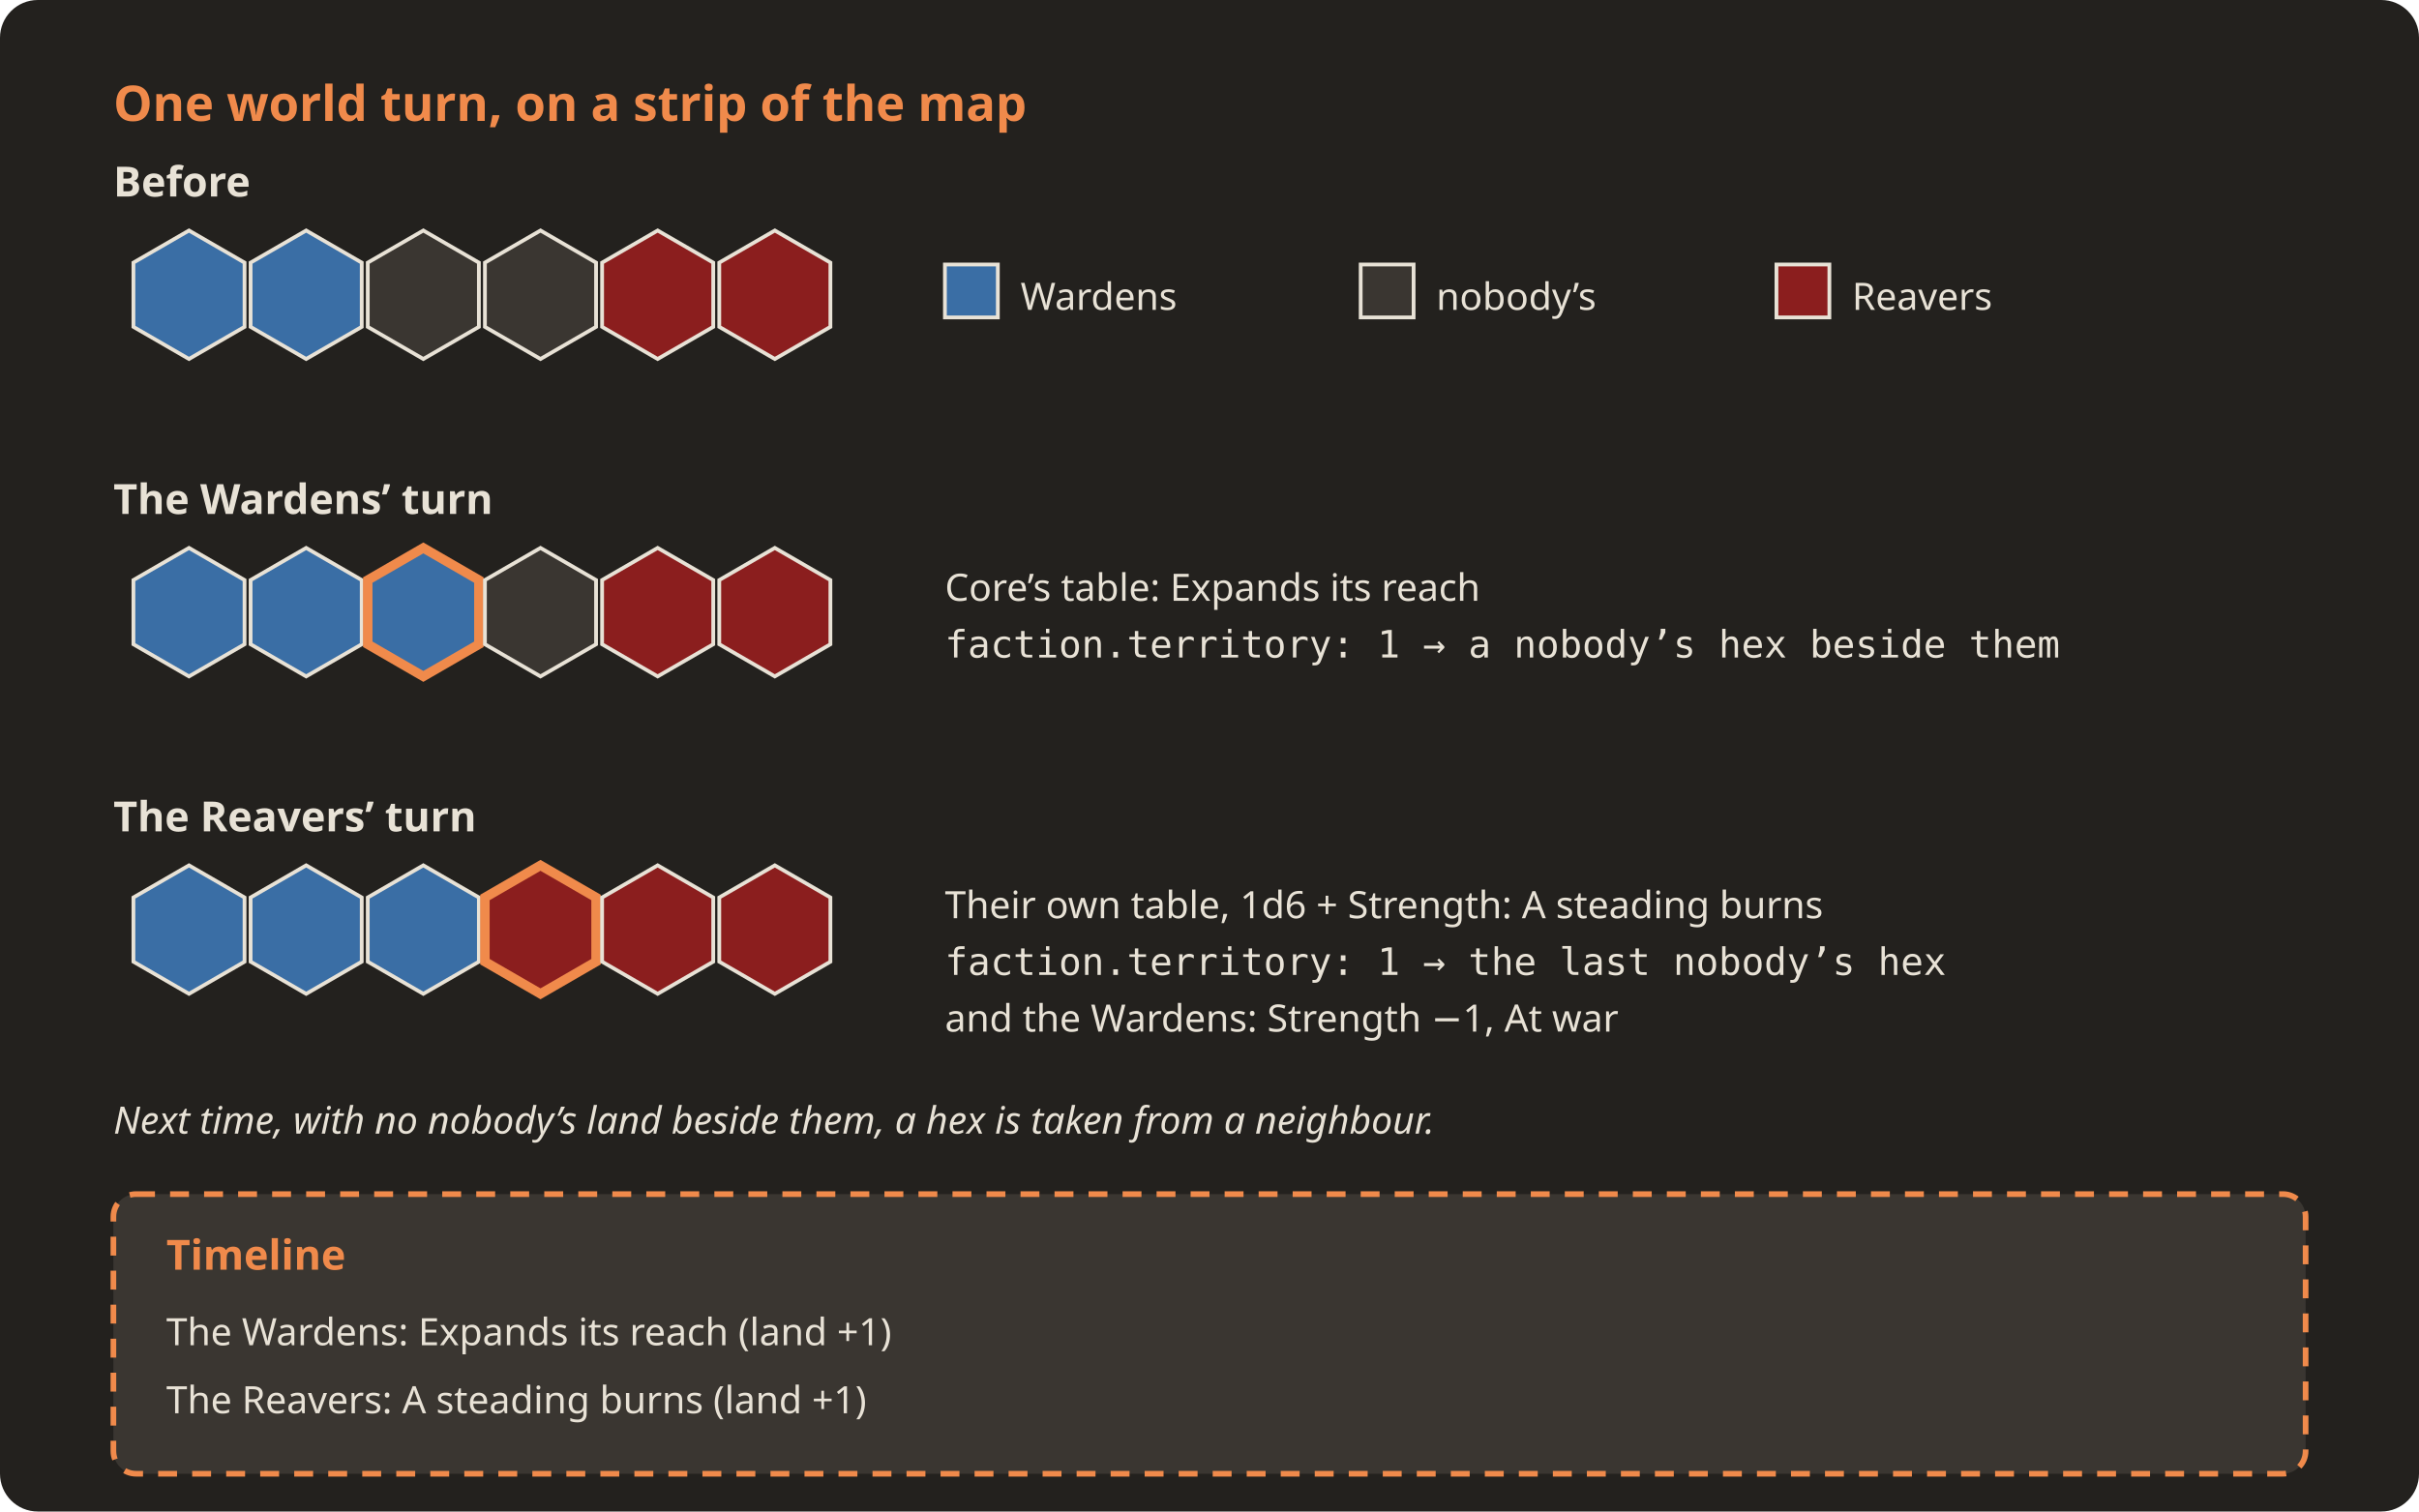
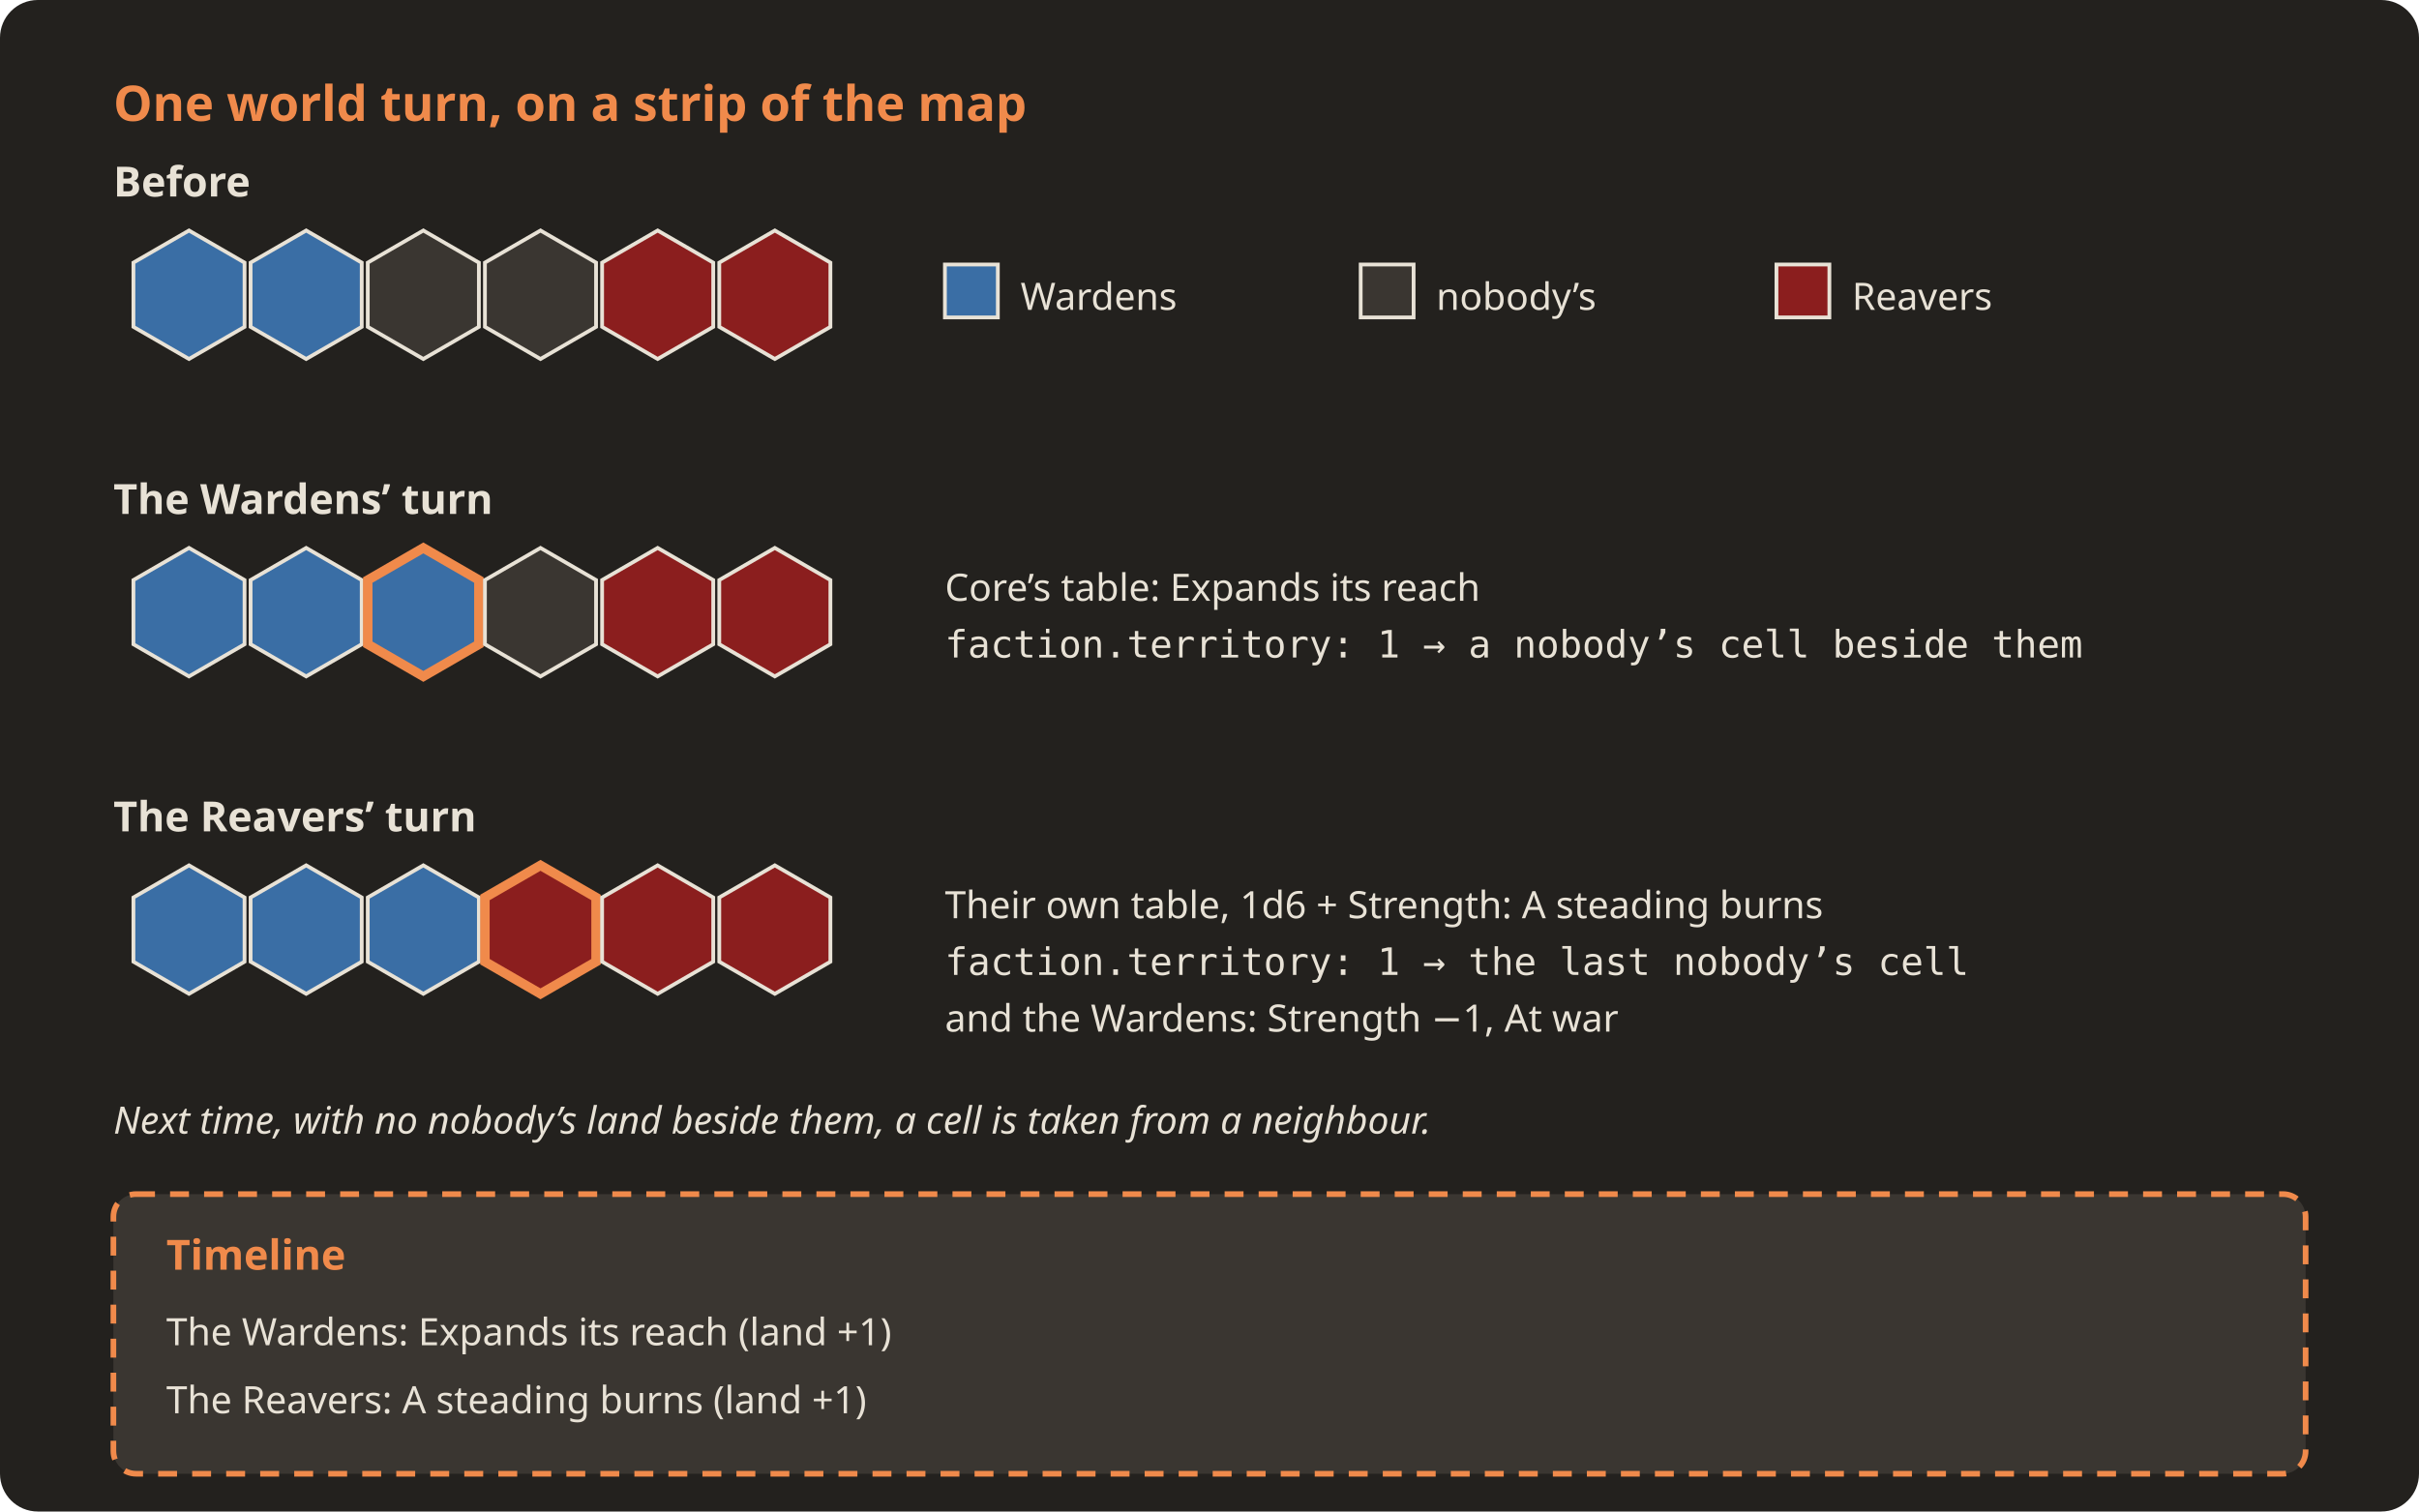
<svg xmlns="http://www.w3.org/2000/svg" viewBox="0 0 640 400" width="640" height="400" font-family="system-ui, sans-serif">
  <rect width="640" height="400" rx="10" fill="#23211e" />
  <text x="30" y="32" font-size="13" font-weight="bold" fill="#f08a4b">One world turn, on a strip of the map</text>
  <text x="30" y="52" font-size="11" font-weight="bold" fill="#e8e2d6">Before</text>
  <polygon points="64.7,69.5 64.7,86.5 50.0,95.0 35.3,86.5 35.3,69.5 50.0,61.0" fill="#3a6ea5" stroke="#e8e2d6" stroke-width="1" />
  <polygon points="95.7,69.5 95.7,86.5 81.0,95.0 66.3,86.5 66.3,69.5 81.0,61.0" fill="#3a6ea5" stroke="#e8e2d6" stroke-width="1" />
  <polygon points="126.7,69.5 126.7,86.5 112.0,95.0 97.3,86.5 97.3,69.5 112.0,61.0" fill="#3a3631" stroke="#e8e2d6" stroke-width="1" />
  <polygon points="157.7,69.5 157.7,86.5 143.0,95.0 128.3,86.5 128.3,69.5 143.0,61.0" fill="#3a3631" stroke="#e8e2d6" stroke-width="1" />
  <polygon points="188.7,69.5 188.7,86.5 174.0,95.0 159.3,86.5 159.3,69.5 174.0,61.0" fill="#8b1e1e" stroke="#e8e2d6" stroke-width="1" />
  <polygon points="219.7,69.5 219.7,86.5 205.0,95.0 190.3,86.5 190.3,69.5 205.0,61.0" fill="#8b1e1e" stroke="#e8e2d6" stroke-width="1" />
  <rect x="250" y="70" width="14" height="14" fill="#3a6ea5" stroke="#e8e2d6" stroke-width="1" />
  <text x="270" y="82" font-size="10" fill="#e8e2d6">Wardens</text>
  <rect x="360" y="70" width="14" height="14" fill="#3a3631" stroke="#e8e2d6" stroke-width="1" />
  <text x="380" y="82" font-size="10" fill="#e8e2d6">nobody’s</text>
  <rect x="470" y="70" width="14" height="14" fill="#8b1e1e" stroke="#e8e2d6" stroke-width="1" />
  <text x="490" y="82" font-size="10" fill="#e8e2d6">Reavers</text>
  <text x="30" y="136" font-size="11" font-weight="bold" fill="#e8e2d6">The Wardens’ turn</text>
  <polygon points="64.7,153.5 64.7,170.5 50.0,179.0 35.3,170.5 35.3,153.5 50.0,145.0" fill="#3a6ea5" stroke="#e8e2d6" stroke-width="1" />
  <polygon points="95.7,153.5 95.7,170.5 81.0,179.0 66.3,170.5 66.3,153.5 81.0,145.0" fill="#3a6ea5" stroke="#e8e2d6" stroke-width="1" />
  <polygon points="126.7,153.5 126.7,170.5 112.0,179.0 97.3,170.5 97.3,153.5 112.0,145.0" fill="#3a6ea5" stroke="#f08a4b" stroke-width="2.5" />
  <polygon points="157.7,153.5 157.7,170.5 143.0,179.0 128.3,170.5 128.3,153.5 143.0,145.0" fill="#3a3631" stroke="#e8e2d6" stroke-width="1" />
  <polygon points="188.7,153.5 188.7,170.5 174.0,179.0 159.3,170.5 159.3,153.5 174.0,145.0" fill="#8b1e1e" stroke="#e8e2d6" stroke-width="1" />
  <polygon points="219.7,153.5 219.7,170.5 205.0,179.0 190.3,170.5 190.3,153.5 205.0,145.0" fill="#8b1e1e" stroke="#e8e2d6" stroke-width="1" />
  <text x="250" y="159" font-size="10" fill="#e8e2d6">Core’s table: Expands its reach</text>
-   <text x="250" y="174" font-size="10" fill="#e8e2d6" font-family="ui-monospace, monospace">faction.territory: 1 → a nobody’s hex beside them</text>
+   <text x="250" y="174" font-size="10" fill="#e8e2d6" font-family="ui-monospace, monospace">faction.territory: 1 → a nobody’s cell beside them</text>
  <text x="30" y="220" font-size="11" font-weight="bold" fill="#e8e2d6">The Reavers’ turn</text>
  <polygon points="64.7,237.5 64.7,254.5 50.0,263.0 35.3,254.5 35.3,237.5 50.0,229.0" fill="#3a6ea5" stroke="#e8e2d6" stroke-width="1" />
  <polygon points="95.7,237.5 95.7,254.5 81.0,263.0 66.3,254.5 66.3,237.5 81.0,229.0" fill="#3a6ea5" stroke="#e8e2d6" stroke-width="1" />
  <polygon points="126.7,237.5 126.7,254.5 112.0,263.0 97.3,254.5 97.3,237.5 112.0,229.0" fill="#3a6ea5" stroke="#e8e2d6" stroke-width="1" />
  <polygon points="157.7,237.5 157.7,254.5 143.0,263.0 128.3,254.5 128.3,237.5 143.0,229.0" fill="#8b1e1e" stroke="#f08a4b" stroke-width="2.5" />
  <polygon points="188.7,237.5 188.7,254.5 174.0,263.0 159.3,254.5 159.3,237.5 174.0,229.0" fill="#8b1e1e" stroke="#e8e2d6" stroke-width="1" />
  <polygon points="219.7,237.5 219.7,254.5 205.0,263.0 190.3,254.5 190.3,237.5 205.0,229.0" fill="#8b1e1e" stroke="#e8e2d6" stroke-width="1" />
  <text x="250" y="243" font-size="10" fill="#e8e2d6">Their own table, 1d6 + Strength: A steading burns</text>
-   <text x="250" y="258" font-size="10" fill="#e8e2d6" font-family="ui-monospace, monospace">faction.territory: 1 → the last nobody’s hex</text>
+   <text x="250" y="258" font-size="10" fill="#e8e2d6" font-family="ui-monospace, monospace">faction.territory: 1 → the last nobody’s cell</text>
  <text x="250" y="273" font-size="10" fill="#e8e2d6">and the Wardens: Strength −1, At war</text>
-   <text x="30" y="300" font-size="10" fill="#e8e2d6" font-style="italic">Next time, with no nobody’s land beside them, a hex is taken from a neighbour.</text>
+   <text x="30" y="300" font-size="10" fill="#e8e2d6" font-style="italic">Next time, with no nobody’s land beside them, a cell is taken from a neighbour.</text>
  <rect x="30" y="316" width="580" height="74" rx="6" fill="#3a3631" stroke="#f08a4b" stroke-width="1.5" stroke-dasharray="5 4" />
  <text x="44" y="336" font-size="11" font-weight="bold" fill="#f08a4b">Timeline</text>
  <text x="44" y="356" font-size="10" fill="#e8e2d6">The Wardens: Expands its reach (land +1)</text>
  <text x="44" y="374" font-size="10" fill="#e8e2d6">The Reavers: A steading burns (land +1)</text>
</svg>
